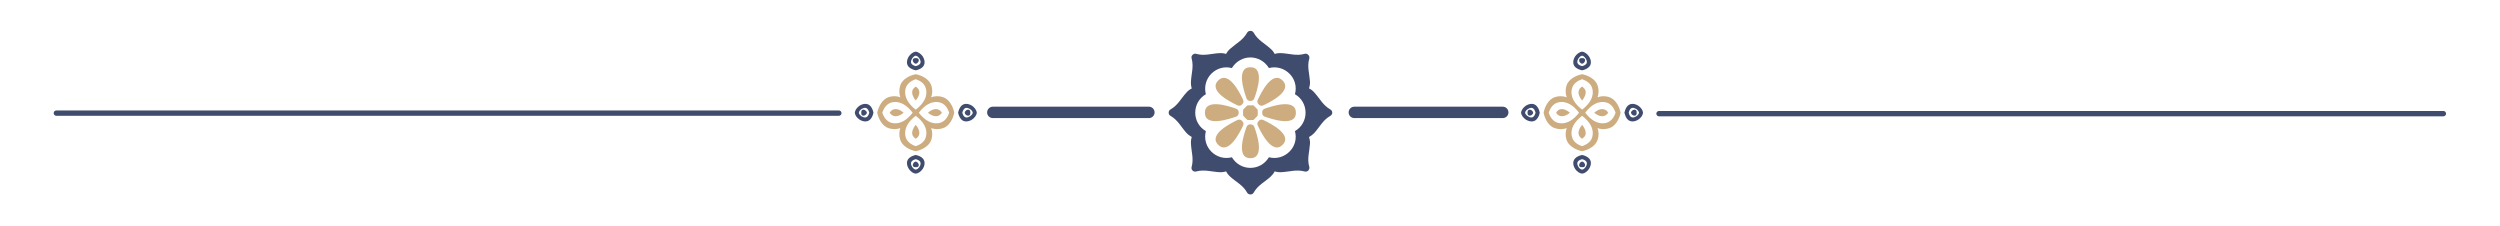
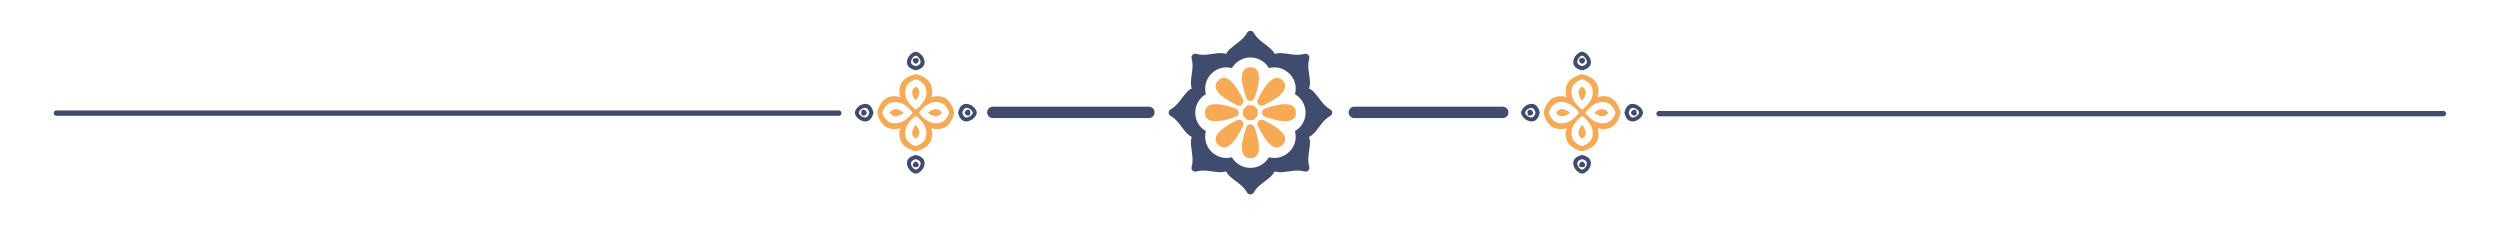
<svg xmlns="http://www.w3.org/2000/svg" height="168" viewBox="0 0 1863 168" width="1863">
  <path d="m1005 83.8c0-2.4 1.9-4.3 4.2-4.3h110.6c2.4 0 4.3 1.9 4.3 4.3 0 2.3-1.9 4.2-4.3 4.2h-110.6c-2.3 0-4.2-1.9-4.2-4.2z" fill="#404C6E" />
  <path d="m735.6 83.8c0-2.4 1.9-4.3 4.3-4.3h116.3c2.3 0 4.2 1.9 4.2 4.3 0 2.3-1.9 4.2-4.2 4.2h-116.3c-2.4 0-4.3-1.9-4.3-4.2z" fill="#404C6E" />
  <path d="m40 84.3c0-1.1.9-2 2-2h583.1c1.1 0 2 .9 2 2s-.9 2-2 2h-583.1c-1.1 0-2-.9-2-2z" fill="#404C6E" />
  <path d="m1234.3 84.7c0-1.1.9-2 2-2h584.5c1.1 0 2 .9 2 2s-.9 2-2 2h-584.5c-1.1 0-2-.9-2-2z" fill="#404C6E" />
-   <g fill="#CDAD80">
+   <g fill="#f7aa55">
    <path d="m934.1 78.5q.8.8 1.6 1.6.8.8 1.5 1.6.1 1.1.1 2.3 0 1.1-.1 2.2-.7.8-1.5 1.6-.8.8-1.6 1.6-1.2 0-2.3.1-1.1-.1-2.2-.1-.9-.8-1.7-1.6-.8-.8-1.5-1.6-.1-1.1-.1-2.2 0-1.2.1-2.3.7-.8 1.5-1.6.8-.8 1.7-1.6 1.1 0 2.2 0 1.1 0 2.3 0z" />
    <path d="m934.7 73.3c-.5 1.4-1.7 2-2.9 1.9q0 0 0 0c-1.2.1-2.4-.5-2.9-1.9-1.8-5.1-8.1-23.2 2.9-23.2s4.8 18.1 2.9 23.2z" />
    <path d="m941.4 78.5c-1.4.7-2.6.2-3.4-.7q0 0 0 0c-.9-.8-1.4-2.1-.7-3.4 2.3-5 10.7-22.2 18.5-14.4 7.7 7.8-9.5 16.2-14.4 18.5z" />
    <path d="m942.4 86.9c-1.4-.5-1.9-1.8-1.8-2.9q0 0 0 0 0 0 0-.1c-.1-1.1.4-2.4 1.8-2.9 5.2-1.8 23.3-8 23.3 3 0 10.9-18.1 4.7-23.3 2.9z" />
    <path d="m937.3 93.5c-.7-1.3-.2-2.6.7-3.3q0 0 0-.1 0 0 0 0c.8-.9 2-1.3 3.4-.7 4.9 2.4 22.1 10.8 14.4 18.5-7.8 7.8-16.2-9.4-18.5-14.4z" />
    <path d="m928.9 94.6c.5-1.4 1.7-2 2.9-1.9q0 0 0 0c1.2-.1 2.4.5 2.9 1.9 1.9 5.1 8.1 23.3-2.9 23.3s-4.7-18.2-2.9-23.3z" />
    <path d="m922.2 89.4c1.4-.6 2.6-.2 3.4.7q0 0 0 0 0 .1 0 .1c.9.7 1.4 2 .8 3.3-2.4 5-10.8 22.2-18.6 14.4-7.7-7.7 9.5-16.1 14.4-18.5z" />
    <path d="m921.2 81c1.4.5 1.9 1.8 1.9 2.9q0 .1 0 .1c0 1.1-.5 2.4-1.9 2.9-5.2 1.8-23.3 8-23.3-2.9 0-11 18.1-4.8 23.3-3z" />
    <path d="m926.4 74.4c.6 1.3.1 2.6-.8 3.4q0 0 0 0c-.8.9-2 1.4-3.4.7-4.9-2.3-22.1-10.7-14.4-18.5 7.8-7.8 16.2 9.4 18.6 14.4z" />
  </g>
  <path d="m934.2 24.3c3.1 5.6 8.1 7.9 12.6 12 1.4 1.2 2.4 2.5 3.1 3.9 1.5-.5 3.2-.7 5-.6 6.1.3 11.2 2.3 17.4.5 1-.3 2 .1 2.6.8.7.6 1 1.6.8 2.6-1.8 6.2.1 11.2.5 17.3.1 1.9-.2 3.5-.7 5.1 1.5.7 2.8 1.7 4 3.1 4.1 4.5 6.3 9.4 11.9 12.6.9.5 1.4 1.4 1.4 2.4 0 .9-.5 1.8-1.4 2.3-5.6 3.2-7.8 8.1-11.9 12.7-1.2 1.3-2.5 2.3-4 3.1.5 1.5.8 3.1.7 5-.4 6.1-2.3 11.2-.5 17.3.2 1-.1 2-.8 2.7-.6.6-1.6 1-2.6.7-6.2-1.7-11.3.2-17.4.5-1.8.1-3.5-.1-5-.6-.7 1.4-1.7 2.7-3.1 4-4.5 4.1-9.5 6.3-12.6 11.9-.5.9-1.4 1.3-2.4 1.3-.9 0-1.9-.4-2.4-1.3-3.1-5.6-8-7.8-12.6-11.9-1.4-1.3-2.4-2.6-3.1-4-1.5.5-3.2.7-5 .6-6.1-.3-11.2-2.2-17.4-.5-1 .3-1.9-.1-2.6-.7-.7-.7-1-1.7-.7-2.7 1.7-6.1-.2-11.2-.5-17.3-.1-1.9.1-3.5.6-5-1.4-.8-2.8-1.8-4-3.1-4.1-4.6-6.3-9.5-11.9-12.7-.9-.5-1.3-1.4-1.3-2.3 0-1 .4-1.9 1.3-2.4 5.6-3.2 7.8-8.1 11.9-12.6 1.2-1.4 2.6-2.4 4-3.1-.5-1.6-.7-3.2-.6-5.1.3-6.1 2.2-11.1.5-17.3-.3-1 0-2 .7-2.6.7-.7 1.6-1.1 2.6-.8 6.2 1.8 11.3-.2 17.4-.5 1.8-.1 3.5.1 5 .6.7-1.4 1.7-2.7 3.1-3.9 4.6-4.1 9.5-6.4 12.6-12 .5-.9 1.5-1.3 2.4-1.3 1 0 1.9.4 2.4 1.3zm-31.5 30.6c-3.7 3.7-5.6 9.4-4.1 15.3-5.3 3.1-7.9 8.4-7.9 13.8 0 5.3 2.6 10.6 7.9 13.7-1.5 6 .4 11.6 4.1 15.3 3.8 3.8 9.4 5.7 15.3 4.2 3.2 5.3 8.5 7.9 13.8 7.9s10.6-2.6 13.8-7.9c5.9 1.5 11.5-.4 15.3-4.2 3.8-3.7 5.7-9.3 4.1-15.3 5.3-3.1 7.9-8.4 7.9-13.7 0-5.4-2.6-10.7-7.9-13.8 1.6-5.9-.3-11.6-4.1-15.3-3.8-3.8-9.4-5.7-15.3-4.2-3.2-5.2-8.5-7.9-13.8-7.9s-10.6 2.7-13.8 7.9c-5.9-1.5-11.5.4-15.3 4.2zm29.2-24q0-.1-.1-.1 0 0-.1.1.1 0 .1 0 .1 0 .1 0zm37.5 15.6q0-.1 0-.2-.1.1-.2.1.1 0 .1 0 .1.1.1.1zm15.5 37.6q0-.1.1-.1-.1-.1-.1-.2 0 .1 0 .2 0 0 0 .1zm-15.7 37.5q.1 0 .2 0 0-.1 0-.2 0 0-.1.1 0 0-.1.1zm-37.5 15.4q.1.1.1.1.1 0 .1-.1 0 0-.1 0 0 0-.1 0zm-37.5-15.6q0 .1 0 .2.1 0 .2 0-.1-.1-.1-.1 0-.1-.1-.1zm-15.4-37.6q-.1.1-.2.2.1 0 .2.1 0-.1 0-.1 0-.1 0-.2zm15.6-37.4q-.1 0-.2-.1 0 .1 0 .2.1 0 .1-.1 0 0 .1 0z" fill="#404C6E" fill-rule="evenodd" />
-   <path d="m694.1 63.9c.9 3 .8 5.9-.2 8.6 2.7-1 5.6-1.1 8.6-.2 4.8 1.5 7.7 6.9 8.6 11.7-.9 4.7-3.8 10.2-8.6 11.6-3 .9-5.9.8-8.6-.1 1 2.6 1.1 5.5.2 8.5-1.5 4.8-6.9 7.7-11.7 8.7-4.7-1-10.2-3.9-11.6-8.7-.9-3-.8-5.9.1-8.5-2.6.9-5.5 1-8.5.1-4.8-1.4-7.7-6.9-8.7-11.6 1-4.8 3.9-10.2 8.7-11.7 3-.9 5.9-.8 8.5.2-.9-2.7-1-5.6-.1-8.6 1.4-4.8 6.9-7.7 11.6-8.6 4.8.9 10.2 3.8 11.7 8.6zm-4.2 1.9c-.9-3.5-4-5.6-7.5-6.8-3.4 1.2-6.5 3.3-7.5 6.8-1.7 6.4 2.3 11.9 7.5 15.9 5.3-4 9.3-9.5 7.5-15.9zm-25.7 10.6c-3.4 1-5.6 4.1-6.7 7.6 1.1 3.4 3.3 6.5 6.7 7.5 6.5 1.7 11.9-2.3 15.9-7.5-4-5.3-9.4-9.3-15.9-7.6zm10.7 25.8c1 3.4 4.1 5.6 7.5 6.7 3.5-1.1 6.6-3.3 7.5-6.7 1.8-6.5-2.2-11.9-7.5-15.9-5.2 4-9.2 9.4-7.5 15.9zm25.7-10.7c3.5-1 5.6-4.1 6.7-7.5-1.1-3.5-3.2-6.6-6.7-7.6-6.4-1.7-11.9 2.3-15.9 7.6 4 5.2 9.5 9.2 15.9 7.5zm-15.8-24.3c1 2.6-.7 5.7-2.4 7.7-1.7-2-3.3-5.1-2.4-7.7.5-1.1 1.4-2 2.4-2.7 1.1.7 2 1.6 2.4 2.7zm-19.1 14.4c2.6-1 5.7.6 7.7 2.4-2 1.7-5.1 3.3-7.7 2.3-1.2-.4-2-1.3-2.7-2.3.7-1.1 1.5-2 2.7-2.4zm14.3 19.1c-.9-2.6.7-5.7 2.4-7.7 1.7 2 3.4 5.1 2.4 7.7-.4 1.2-1.3 2-2.4 2.7-1-.7-1.9-1.5-2.4-2.7zm19.2-14.4c-2.6 1-5.7-.6-7.7-2.3 2-1.8 5.1-3.4 7.7-2.4 1.1.4 2 1.3 2.7 2.4-.7 1-1.6 1.9-2.7 2.3z" fill="#CDAD80" fill-rule="evenodd" />
+   <path d="m694.1 63.9c.9 3 .8 5.9-.2 8.6 2.7-1 5.6-1.1 8.6-.2 4.8 1.5 7.7 6.9 8.6 11.7-.9 4.7-3.8 10.2-8.6 11.6-3 .9-5.9.8-8.6-.1 1 2.6 1.1 5.5.2 8.5-1.5 4.8-6.9 7.7-11.7 8.7-4.7-1-10.2-3.9-11.6-8.7-.9-3-.8-5.9.1-8.5-2.6.9-5.5 1-8.5.1-4.8-1.4-7.7-6.9-8.7-11.6 1-4.8 3.9-10.2 8.7-11.7 3-.9 5.9-.8 8.5.2-.9-2.7-1-5.6-.1-8.6 1.4-4.8 6.9-7.7 11.6-8.6 4.8.9 10.2 3.8 11.7 8.6zm-4.2 1.9c-.9-3.5-4-5.6-7.5-6.8-3.4 1.2-6.5 3.3-7.5 6.8-1.7 6.4 2.3 11.9 7.5 15.9 5.3-4 9.3-9.5 7.5-15.9zm-25.7 10.6c-3.4 1-5.6 4.1-6.7 7.6 1.1 3.4 3.3 6.5 6.7 7.5 6.5 1.7 11.9-2.3 15.9-7.5-4-5.3-9.4-9.3-15.9-7.6zm10.7 25.8c1 3.4 4.1 5.6 7.5 6.7 3.5-1.1 6.6-3.3 7.5-6.7 1.8-6.5-2.2-11.9-7.5-15.9-5.2 4-9.2 9.4-7.5 15.9zm25.7-10.7c3.5-1 5.6-4.1 6.7-7.5-1.1-3.5-3.2-6.6-6.7-7.6-6.4-1.7-11.9 2.3-15.9 7.6 4 5.2 9.5 9.2 15.9 7.5zm-15.8-24.3c1 2.6-.7 5.7-2.4 7.7-1.7-2-3.3-5.1-2.4-7.7.5-1.1 1.4-2 2.4-2.7 1.1.7 2 1.6 2.4 2.7zm-19.1 14.4c2.6-1 5.7.6 7.7 2.4-2 1.7-5.1 3.3-7.7 2.3-1.2-.4-2-1.3-2.7-2.3.7-1.1 1.5-2 2.7-2.4zm14.3 19.1c-.9-2.6.7-5.7 2.4-7.7 1.7 2 3.4 5.1 2.4 7.7-.4 1.2-1.3 2-2.4 2.7-1-.7-1.9-1.5-2.4-2.7zm19.2-14.4c-2.6 1-5.7-.6-7.7-2.3 2-1.8 5.1-3.4 7.7-2.4 1.1.4 2 1.3 2.7 2.4-.7 1-1.6 1.9-2.7 2.3z" fill="#f7aa55" fill-rule="evenodd" />
  <path d="m687.6 42c1.8 2.8 2.2 6.5-.8 8.6-1.3.9-2.8 1.5-4.4 1.8-1.5-.3-3-.9-4.3-1.8-3.1-2.1-2.6-5.8-.8-8.6 1.3-1.8 3.1-3.3 5.1-3.5 2 .2 3.9 1.7 5.2 3.5zm36.8 47.1c-2.9 1.8-6.5 2.2-8.6-.8-.9-1.3-1.5-2.8-1.8-4.3.3-1.6.9-3.1 1.8-4.4 2.1-3 5.7-2.6 8.6-.8 1.8 1.3 3.3 3.2 3.5 5.2-.2 2-1.7 3.8-3.5 5.1zm-47.1 36.8c-1.8-2.8-2.3-6.4.8-8.6 1.3-.9 2.8-1.5 4.3-1.8 1.6.3 3.1.9 4.4 1.8 3 2.2 2.6 5.8.8 8.6-1.3 1.9-3.2 3.3-5.2 3.5-2-.2-3.8-1.6-5.1-3.5zm-36.8-47.1c2.8-1.8 6.4-2.2 8.6.8.9 1.3 1.5 2.8 1.8 4.4-.3 1.5-.9 3-1.8 4.3-2.2 3-5.8 2.6-8.6.8-1.9-1.3-3.3-3.1-3.5-5.1.2-2 1.6-3.9 3.5-5.2zm44.6-35.3c-.9-1.3-1.8-1.9-2.7-2-.8.1-1.7.7-2.6 2-2.2 3.4-.3 5 2.6 5.8 3-.8 4.9-2.4 2.7-5.8zm37.8 43.1c1.3-.9 1.9-1.8 2-2.6-.1-.9-.7-1.8-2-2.7-3.4-2.2-5-.3-5.8 2.7.8 2.9 2.4 4.8 5.8 2.6zm-43.1 37.9c.9 1.2 1.8 1.8 2.6 1.9.9-.1 1.8-.7 2.7-1.9 2.2-3.5.3-5.1-2.7-5.9-2.9.8-4.8 2.4-2.6 5.9zm-37.9-43.2c-1.2.9-1.8 1.8-1.9 2.7.1.8.7 1.7 1.9 2.6 3.5 2.2 5.1.3 5.9-2.6-.8-3-2.4-4.9-5.9-2.7z" fill="#404C6E" fill-rule="evenodd" />
  <path d="m683.6 43.4q.1.1.2.1.1.1.1.1c.2.1.4.2.5.4q0 0 0 0 .1.1.1.2 0 .1.1.1 0 .1 0 .1 0 .1 0 .1 0 .1 0 .1 0 .1 0 .2.1 0 .1 0c0 1-.6 1.7-1.3 2.3q-.4.3-1 .4-.5-.1-1-.4c-.7-.6-1.2-1.3-1.2-2.3q0 0 0 0 0-.1 0-.2 0 0 .1-.1 0 0 0-.1 0 0 0-.1 0 0 0-.1.1-.1.2-.2 0 0 0 0c.1-.2.3-.3.4-.4q.1 0 .2-.1.1 0 .2-.1c.4-.1.7-.1 1.1-.1s.8 0 1.2.1zm39.3 41.7q0 .1 0 .2-.1.1-.1.2c-.1.1-.2.3-.4.4q0 0 0 0-.1.1-.3.2 0 0 0 0-.1 0-.2 0 0 0 0 0-.1.1-.1.1-.1 0-.2 0 0 0 0 0c-1 0-1.8-.5-2.3-1.2q-.3-.5-.4-1 .1-.6.4-1c.5-.7 1.3-1.3 2.3-1.3q0 0 0 0 .1 0 .2.1 0 0 .1 0 0 0 0 0 .1 0 .2 0 0 .1 0 .1.2 0 .3.1 0 0 0 0c.2.1.3.3.4.5q0 0 .1.1 0 .1 0 .2c.2.4.2.8.2 1.2s0 .7-.2 1.1zm-41.6 39.4q-.1-.1-.2-.1-.1 0-.2-.1c-.1 0-.3-.2-.4-.4q0 0 0 0-.1-.1-.2-.2 0-.1 0-.1 0-.1 0-.1 0-.1 0-.1-.1 0-.1-.1 0-.1 0-.1 0-.1 0-.1c0-.9.5-1.7 1.2-2.3q.5-.3 1-.4.6.1 1 .4c.7.6 1.3 1.4 1.3 2.3q0 0-.1.1 0 0 0 .1 0 .1 0 .1 0 0 0 .1 0 0 0 .1-.1 0-.1.1 0 .1-.1.2 0 0 0 0c-.1.2-.3.4-.5.4q0 .1-.1.1-.1 0-.2.1c-.4.1-.8.1-1.2.1s-.7 0-1.1-.1zm-39.4-41.7q.1-.1.1-.2 0-.1.1-.1c0-.2.2-.4.4-.5q0 0 0 0 .1-.1.2-.1.1 0 .1-.1.1 0 .1 0 .1 0 .1 0 0 0 .1 0 .1-.1.1-.1.1 0 .1 0c.9 0 1.7.6 2.3 1.3q.3.4.4 1-.1.5-.4 1c-.6.7-1.4 1.2-2.3 1.2q0 0-.1 0 0 0-.1 0-.1 0-.1-.1 0 0-.1 0 0 0-.1 0 0 0-.1 0-.1-.1-.2-.2 0 0 0 0c-.2-.1-.4-.3-.4-.4q-.1-.1-.1-.2 0-.1-.1-.2c-.1-.4-.1-.7-.1-1.1s0-.8.1-1.2zm40.4-36.5q0 0-.1-.1 0 0 0 0 .1.1.1.1zm-37.5 37.8q-.1 0-.1.1 0 0 0 0 0-.1.1-.1zm37.8 37.5q0 .1.1.1 0 0 0 0-.1 0-.1-.1zm37.5-37.8q0 0 .1-.1 0 0-.1 0 0 .1 0 .1zm-37.4-37.6q0 0 0 0-.1.1-.1.1 0 0 .1-.1zm-38 37.5q0 0 0 0 0 .1.1.1-.1 0-.1-.1zm37.5 38q0 0 0 0 .1 0 .1-.1 0 .1-.1.1zm37.9-37.5q.1 0 .1 0-.1-.1-.1-.1 0 0 0 .1zm-37.7-38.1q-.1 0-.3.1 0 0 0 0 .2 0 .3-.1zm-37.8 37.9q0 .1.1.3 0 0 0 0-.1-.2-.1-.3zm37.9 37.8q.1 0 .2-.1 0 0 0 0-.1.1-.2.1zm37.8-37.9q0-.1-.1-.2 0 0 0 0 0 .1.1.2zm-37.6-37.7q0 0 0 0-.1-.1-.2-.1.1.1.2.1zm-38 37.5q0 0 0 0-.1.1-.1.2 0-.1.1-.2zm37.4 38q0 0 0 0 .2.1.3.1-.1 0-.3-.1zm38.1-37.4q0 0 0 0 .1-.2.1-.3-.1.1-.1.3z" fill="#404C6E" fill-rule="evenodd" />
-   <path d="m1190.6 63.9c1 3 .8 5.9-.1 8.6 2.6-1 5.5-1.1 8.5-.2 4.8 1.5 7.7 6.9 8.7 11.7-1 4.7-3.9 10.2-8.7 11.6-3 .9-5.9.8-8.5-.1.9 2.6 1.1 5.5.1 8.5-1.4 4.8-6.9 7.7-11.6 8.7-4.8-1-10.2-3.9-11.7-8.7-.9-3-.7-5.9.2-8.5-2.7.9-5.5 1-8.6.1-4.8-1.4-7.7-6.9-8.6-11.6.9-4.8 3.8-10.2 8.6-11.7 3.1-.9 5.9-.8 8.6.2-.9-2.7-1.1-5.6-.2-8.6 1.5-4.8 6.9-7.7 11.7-8.6 4.7.9 10.2 3.8 11.6 8.6zm-4.1 1.9c-.9-3.5-4.1-5.6-7.5-6.8-3.5 1.2-6.6 3.3-7.5 6.8-1.8 6.4 2.3 11.9 7.5 15.9 5.2-4 9.3-9.5 7.5-15.9zm-25.7 10.6c-3.4 1-5.6 4.1-6.7 7.6 1.1 3.4 3.3 6.5 6.7 7.5 6.5 1.7 11.9-2.3 15.9-7.5-4-5.3-9.4-9.3-15.9-7.6zm10.7 25.8c.9 3.4 4 5.6 7.5 6.7 3.4-1.1 6.6-3.3 7.5-6.7 1.8-6.5-2.3-11.9-7.5-15.9-5.2 4-9.3 9.4-7.5 15.9zm25.7-10.7c3.4-1 5.6-4.1 6.7-7.5-1.1-3.5-3.3-6.6-6.7-7.6-6.5-1.7-11.9 2.3-15.9 7.6 4 5.2 9.4 9.2 15.9 7.5zm-15.8-24.3c.9 2.6-.7 5.7-2.4 7.7-1.7-2-3.4-5.1-2.4-7.7.4-1.1 1.3-2 2.4-2.7 1 .7 1.9 1.6 2.4 2.7zm-19.2 14.4c2.6-1 5.7.6 7.7 2.4-2 1.7-5.1 3.3-7.7 2.3-1.1-.4-2-1.3-2.6-2.3.6-1.1 1.5-2 2.6-2.4zm14.4 19.1c-1-2.6.7-5.7 2.4-7.7 1.7 2 3.3 5.1 2.4 7.7-.5 1.2-1.4 2-2.4 2.7-1.1-.7-2-1.5-2.4-2.7zm19.1-14.4c-2.6 1-5.7-.6-7.7-2.3 2-1.8 5.1-3.4 7.7-2.4 1.2.4 2.1 1.3 2.7 2.4-.6 1-1.5 1.9-2.7 2.3z" fill="#CDAD80" fill-rule="evenodd" />
+   <path d="m1190.6 63.9c1 3 .8 5.9-.1 8.6 2.6-1 5.5-1.1 8.5-.2 4.8 1.5 7.7 6.9 8.7 11.7-1 4.7-3.9 10.2-8.7 11.6-3 .9-5.9.8-8.5-.1.9 2.6 1.1 5.5.1 8.5-1.4 4.8-6.9 7.7-11.6 8.7-4.8-1-10.2-3.9-11.7-8.7-.9-3-.7-5.9.2-8.5-2.7.9-5.5 1-8.6.1-4.8-1.4-7.7-6.9-8.6-11.6.9-4.8 3.8-10.2 8.6-11.7 3.1-.9 5.9-.8 8.6.2-.9-2.7-1.1-5.6-.2-8.6 1.5-4.8 6.9-7.7 11.7-8.6 4.7.9 10.2 3.8 11.6 8.6zm-4.1 1.9c-.9-3.5-4.1-5.6-7.5-6.8-3.5 1.2-6.6 3.3-7.5 6.8-1.8 6.4 2.3 11.9 7.5 15.9 5.2-4 9.3-9.5 7.5-15.9zm-25.7 10.6c-3.4 1-5.6 4.1-6.7 7.6 1.1 3.4 3.3 6.5 6.7 7.5 6.5 1.7 11.9-2.3 15.9-7.5-4-5.3-9.4-9.3-15.9-7.6zm10.7 25.8c.9 3.4 4 5.6 7.5 6.7 3.4-1.1 6.6-3.3 7.5-6.7 1.8-6.5-2.3-11.9-7.5-15.9-5.2 4-9.3 9.4-7.5 15.9zm25.7-10.7c3.4-1 5.6-4.1 6.7-7.5-1.1-3.5-3.3-6.6-6.7-7.6-6.5-1.7-11.9 2.3-15.9 7.6 4 5.2 9.4 9.2 15.9 7.5zm-15.8-24.3c.9 2.6-.7 5.7-2.4 7.7-1.7-2-3.4-5.1-2.4-7.7.4-1.1 1.3-2 2.4-2.7 1 .7 1.9 1.6 2.4 2.7zm-19.2 14.4c2.6-1 5.7.6 7.7 2.4-2 1.7-5.1 3.3-7.7 2.3-1.1-.4-2-1.3-2.6-2.3.6-1.1 1.5-2 2.6-2.4zm14.4 19.1c-1-2.6.7-5.7 2.4-7.7 1.7 2 3.3 5.1 2.4 7.7-.5 1.2-1.4 2-2.4 2.7-1.1-.7-2-1.5-2.4-2.7zm19.1-14.4c-2.6 1-5.7-.6-7.7-2.3 2-1.8 5.1-3.4 7.7-2.4 1.2.4 2.1 1.3 2.7 2.4-.6 1-1.5 1.9-2.7 2.3z" fill="#f7aa55" fill-rule="evenodd" />
  <path d="m1184.1 42c1.8 2.8 2.3 6.5-.8 8.6-1.3.9-2.7 1.5-4.3 1.8-1.6-.3-3.1-.9-4.4-1.8-3-2.1-2.6-5.8-.8-8.6 1.3-1.8 3.2-3.3 5.2-3.5 2 .2 3.8 1.7 5.1 3.5zm36.8 47.1c-2.8 1.8-6.4 2.2-8.6-.8-.9-1.3-1.4-2.8-1.8-4.3.4-1.6.9-3.1 1.8-4.4 2.2-3 5.8-2.6 8.6-.8 1.9 1.3 3.3 3.2 3.5 5.2-.2 2-1.6 3.8-3.5 5.1zm-47.1 36.8c-1.8-2.8-2.2-6.4.8-8.6 1.3-.9 2.8-1.5 4.4-1.8 1.6.3 3 .9 4.3 1.8 3.1 2.2 2.6 5.8.8 8.6-1.3 1.9-3.1 3.3-5.1 3.5-2-.2-3.9-1.6-5.2-3.5zm-36.8-47.1c2.9-1.8 6.5-2.2 8.6.8 1 1.3 1.5 2.8 1.8 4.4-.3 1.5-.8 3-1.8 4.3-2.1 3-5.7 2.6-8.6.8-1.8-1.3-3.3-3.1-3.5-5.1.2-2 1.7-3.9 3.5-5.2zm44.6-35.3c-.9-1.3-1.8-1.9-2.6-2-.9.1-1.8.7-2.7 2-2.1 3.4-.3 5 2.7 5.8 2.9-.8 4.8-2.4 2.6-5.8zm37.9 43.1c1.2-.9 1.8-1.8 1.9-2.6-.1-.9-.7-1.8-1.9-2.7-3.5-2.2-5.1-.3-5.8 2.7.7 2.9 2.3 4.8 5.8 2.6zm-43.2 37.9c.9 1.2 1.8 1.8 2.7 1.9.8-.1 1.7-.7 2.6-1.9 2.2-3.5.3-5.1-2.6-5.9-3 .8-4.8 2.4-2.7 5.9zm-37.8-43.2c-1.3.9-1.9 1.8-2 2.7.1.8.7 1.7 2 2.6 3.4 2.2 5 .3 5.8-2.6-.8-3-2.4-4.9-5.8-2.7z" fill="#404C6E" fill-rule="evenodd" />
  <path d="m1180.1 43.4q.1.1.3.1 0 .1.1.1c.2.1.3.2.4.4q0 0 0 0 .1.1.2.2 0 .1 0 .1 0 .1 0 .1.1.1.1.1 0 .1 0 .1 0 .1 0 .2 0 0 0 0c0 1-.5 1.7-1.2 2.3q-.5.3-1 .4-.6-.1-1-.4c-.7-.6-1.3-1.3-1.2-2.3q0 0 0 0 0-.1 0-.2 0 0 0-.1 0 0 0-.1 0 0 .1-.1 0 0 0-.1 0-.1.1-.2 0 0 0 0c.1-.2.3-.3.5-.4q0 0 .1-.1.1 0 .2-.1c.4-.1.8-.1 1.2-.1s.7 0 1.1.1zm39.4 41.7q0 .1-.1.2 0 .1 0 .2c-.1.1-.3.3-.5.4q0 0 0 0-.1.1-.2.2 0 0-.1 0-.1 0-.1 0 0 0-.1 0 0 .1-.1.1-.1 0-.1 0-.1 0-.1 0c-.9 0-1.7-.5-2.3-1.2q-.3-.5-.4-1 .1-.6.4-1c.6-.7 1.4-1.3 2.3-1.3q0 0 .1 0 0 0 .1.1.1 0 .1 0 .1 0 .1 0 0 0 .1 0 .1.1.1.1.1 0 .2.1 0 0 0 0c.2.1.4.3.5.5q0 0 0 .1.1.1.1.2c.1.4.2.8.1 1.2.1.4 0 .7-.1 1.1zm-41.7 39.4q-.1-.1-.2-.1-.1 0-.1-.1c-.2 0-.4-.2-.5-.4q0 0 0 0-.1-.1-.1-.2 0-.1 0-.1-.1-.1-.1-.1 0-.1 0-.1 0 0 0-.1 0-.1 0-.1 0-.1 0-.1c-.1-.9.5-1.7 1.2-2.3q.4-.3 1-.4.5.1 1 .4c.7.6 1.2 1.4 1.2 2.3q0 0 0 .1 0 0 0 .1 0 .1 0 .1 0 0-.1.1 0 0 0 .1 0 0 0 .1-.1.1-.2.2 0 0 0 0c-.1.2-.2.4-.4.4q-.1.1-.1.1-.2 0-.3.1c-.4.1-.7.1-1.1.1s-.8 0-1.2-.1zm-39.3-41.7q0-.1 0-.2.1-.1.1-.1c.1-.2.2-.4.4-.5q0 0 .1 0 .1-.1.2-.1 0 0 0-.1.1 0 .2 0 0 0 0 0 .1 0 .1 0 .1-.1.2-.1 0 0 0 0c1 0 1.8.6 2.3 1.3q.4.4.4 1 0 .5-.4 1c-.5.7-1.3 1.2-2.3 1.2q0 0 0 0-.1 0-.2 0 0 0-.1-.1 0 0 0 0-.1 0-.2 0 0 0 0 0-.1-.1-.2-.2-.1 0-.1 0c-.2-.1-.3-.3-.4-.4q0-.1-.1-.2 0-.1 0-.2c-.2-.4-.2-.7-.2-1.1s0-.8.2-1.2zm40.3-36.5q0 0-.1-.1.1 0 .1 0 0 .1 0 .1zm-37.5 37.8q0 0-.1.1.1 0 .1 0 0-.1 0-.1zm37.8 37.5q0 .1.1.1 0 0 0 0 0 0-.1-.1zm37.6-37.8q0 0 0-.1 0 0 0 0 0 .1 0 .1zm-37.5-37.6q0 0 0 0-.1.1-.1.1.1 0 .1-.1zm-37.9 37.5q0 0-.1 0 .1.1.1.1 0 0 0-.1zm37.5 38q0 0-.1 0 .1 0 .1-.1 0 .1 0 .1zm37.9-37.5q0 0 0 0 0-.1 0-.1 0 0 0 .1zm-37.8-38.1q-.1 0-.2.1 0 0 0 0 .1 0 .2-.1zm-37.8 37.9q.1.1.1.3 0 0 0 0 0-.2-.1-.3zm37.9 37.8q.1 0 .3-.1 0 0 0 0-.2.1-.3.1zm37.9-37.9q-.1-.1-.1-.2 0 0 0 0 0 .1.1.2zm-37.6-37.7q0 0 0 0-.2-.1-.3-.1.1.1.3.1zm-38.1 37.5q0 0 0 0 0 .1-.1.2.1-.1.1-.2zm37.5 38q0 0 0 0 .1.1.2.1-.1 0-.2-.1zm38.1-37.4q0 0 0 0 0-.2.1-.3-.1.1-.1.3z" fill="#404C6E" fill-rule="evenodd" />
</svg>
